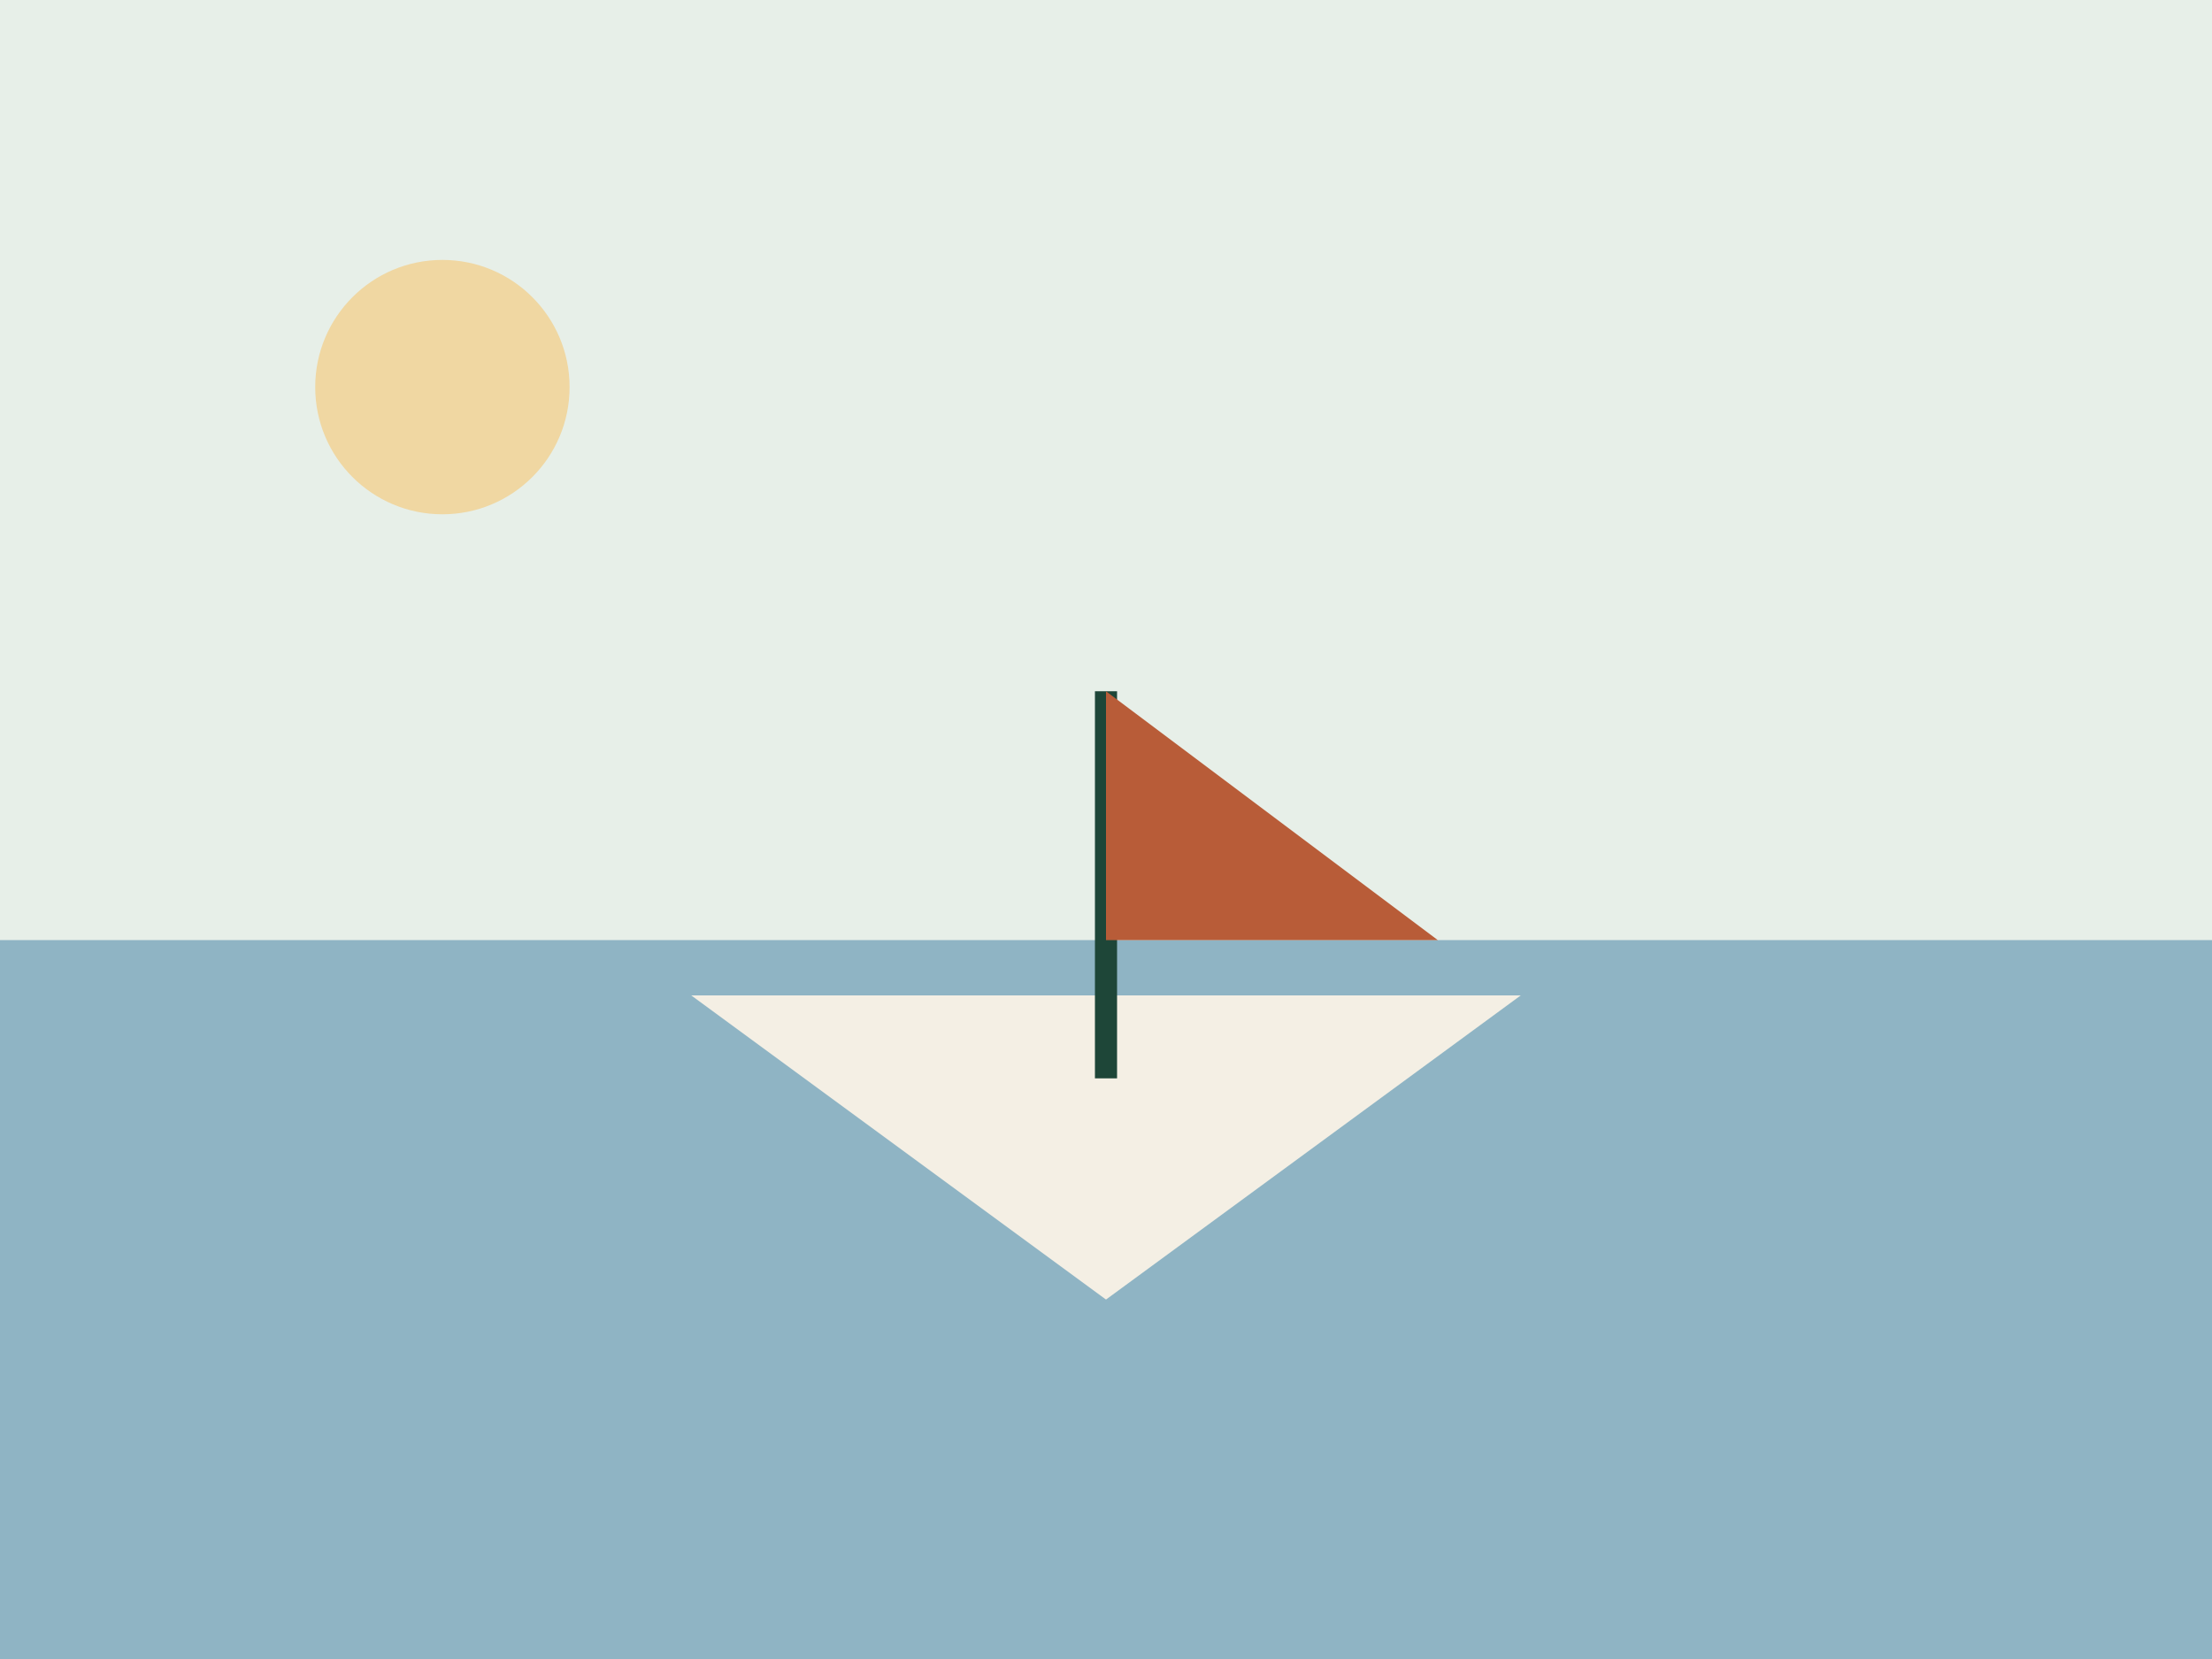
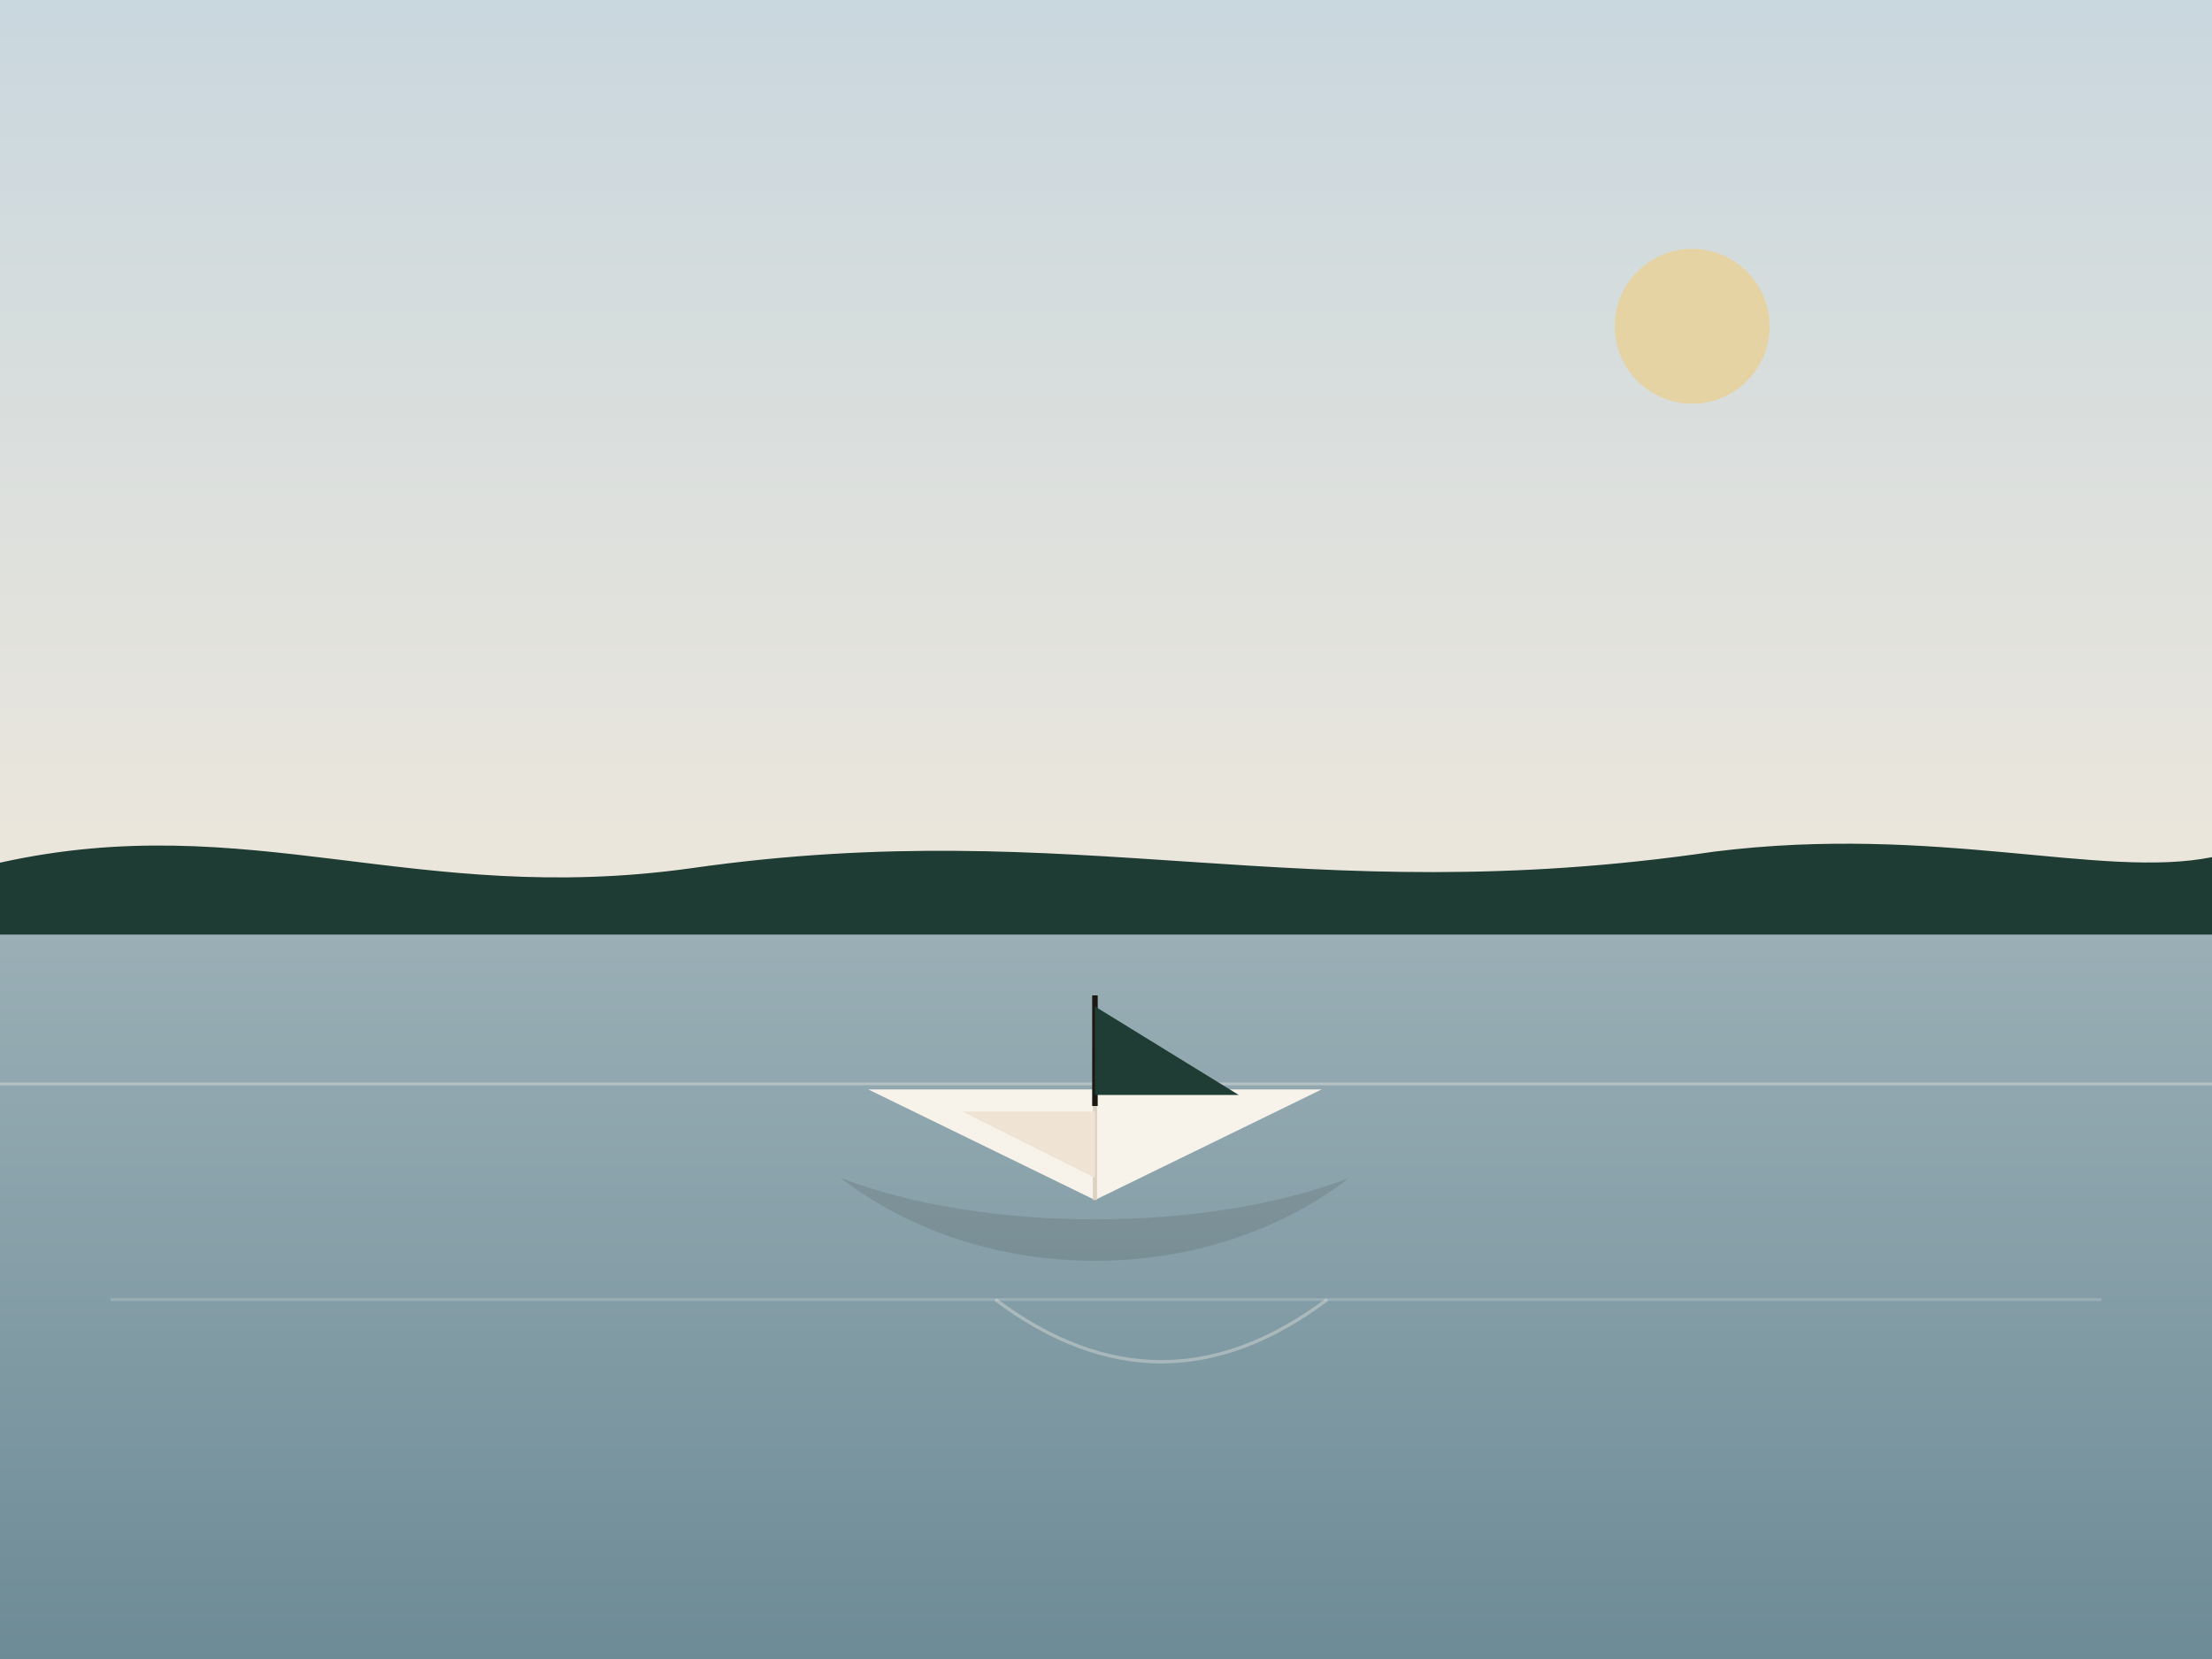
<svg xmlns="http://www.w3.org/2000/svg" viewBox="0 0 800 600">
-   <rect width="800" height="600" fill="#e7efe8" />
-   <rect y="340" width="800" height="260" fill="#8fb4c4" />
-   <path d="M250 360 L400 470 L550 360 Z" fill="#f4efe4" />
-   <path d="M400 250 V390" stroke="#1e4638" stroke-width="8" />
-   <path d="M400 250 L520 340 H400 Z" fill="#b85c38" />
-   <circle cx="160" cy="140" r="46" fill="#f0d7a2" />
+   <defs>
+     <linearGradient id="sky" x1="0" y1="0" x2="0" y2="1">
+       <stop offset="0%" stop-color="#c9d7de" />
+       <stop offset="58%" stop-color="#efe8dc" />
+       <stop offset="100%" stop-color="#f6f1e6" />
+     </linearGradient>
+     <linearGradient id="water" x1="0" y1="0" x2="0" y2="1">
+       <stop offset="0%" stop-color="#9aafb6" />
+       <stop offset="100%" stop-color="#6d8b96" />
+     </linearGradient>
+   </defs>
+   <rect width="800" height="600" fill="url(#sky)" />
+   <circle cx="612" cy="118" r="28" fill="#e6d3a4" />
+   <path d="M0 312 C90 292 150 328 250 314 C390 294 470 330 620 308 C700 298 760 318 800 310 V352 H0 Z" fill="#1e3c34" />
+   <rect y="338" width="800" height="262" fill="url(#water)" />
+   <path d="M0 392 H800" stroke="#f7f4ee" stroke-width="1" opacity="0.35" />
+   <path d="M40 470 H760" stroke="#f7f4ee" stroke-width="1" opacity="0.2" />
+   <g transform="translate(286 348)">
+     <path d="M18 78 C70 118 150 118 202 78 C150 98 70 98 18 78 Z" fill="#1c1915" opacity="0.12" />
+     <path d="M28 46 L110 86 L192 46 Z" fill="#f7f3ea" />
+     <path d="M110 46 L110 86" stroke="#ddd2c2" stroke-width="1.5" />
+     <path d="M62 54 L110 78 L110 54 Z" fill="#efe4d4" />
+     <path d="M110 12 V52" stroke="#1c1915" stroke-width="2" />
+     <path d="M110 16 L162 48 H110 Z" fill="#1f3d34" />
+   </g>
+   <path d="M360 470 C400 500 440 500 480 470" fill="none" stroke="#f4efe6" stroke-width="1.2" opacity="0.35" />
</svg>
